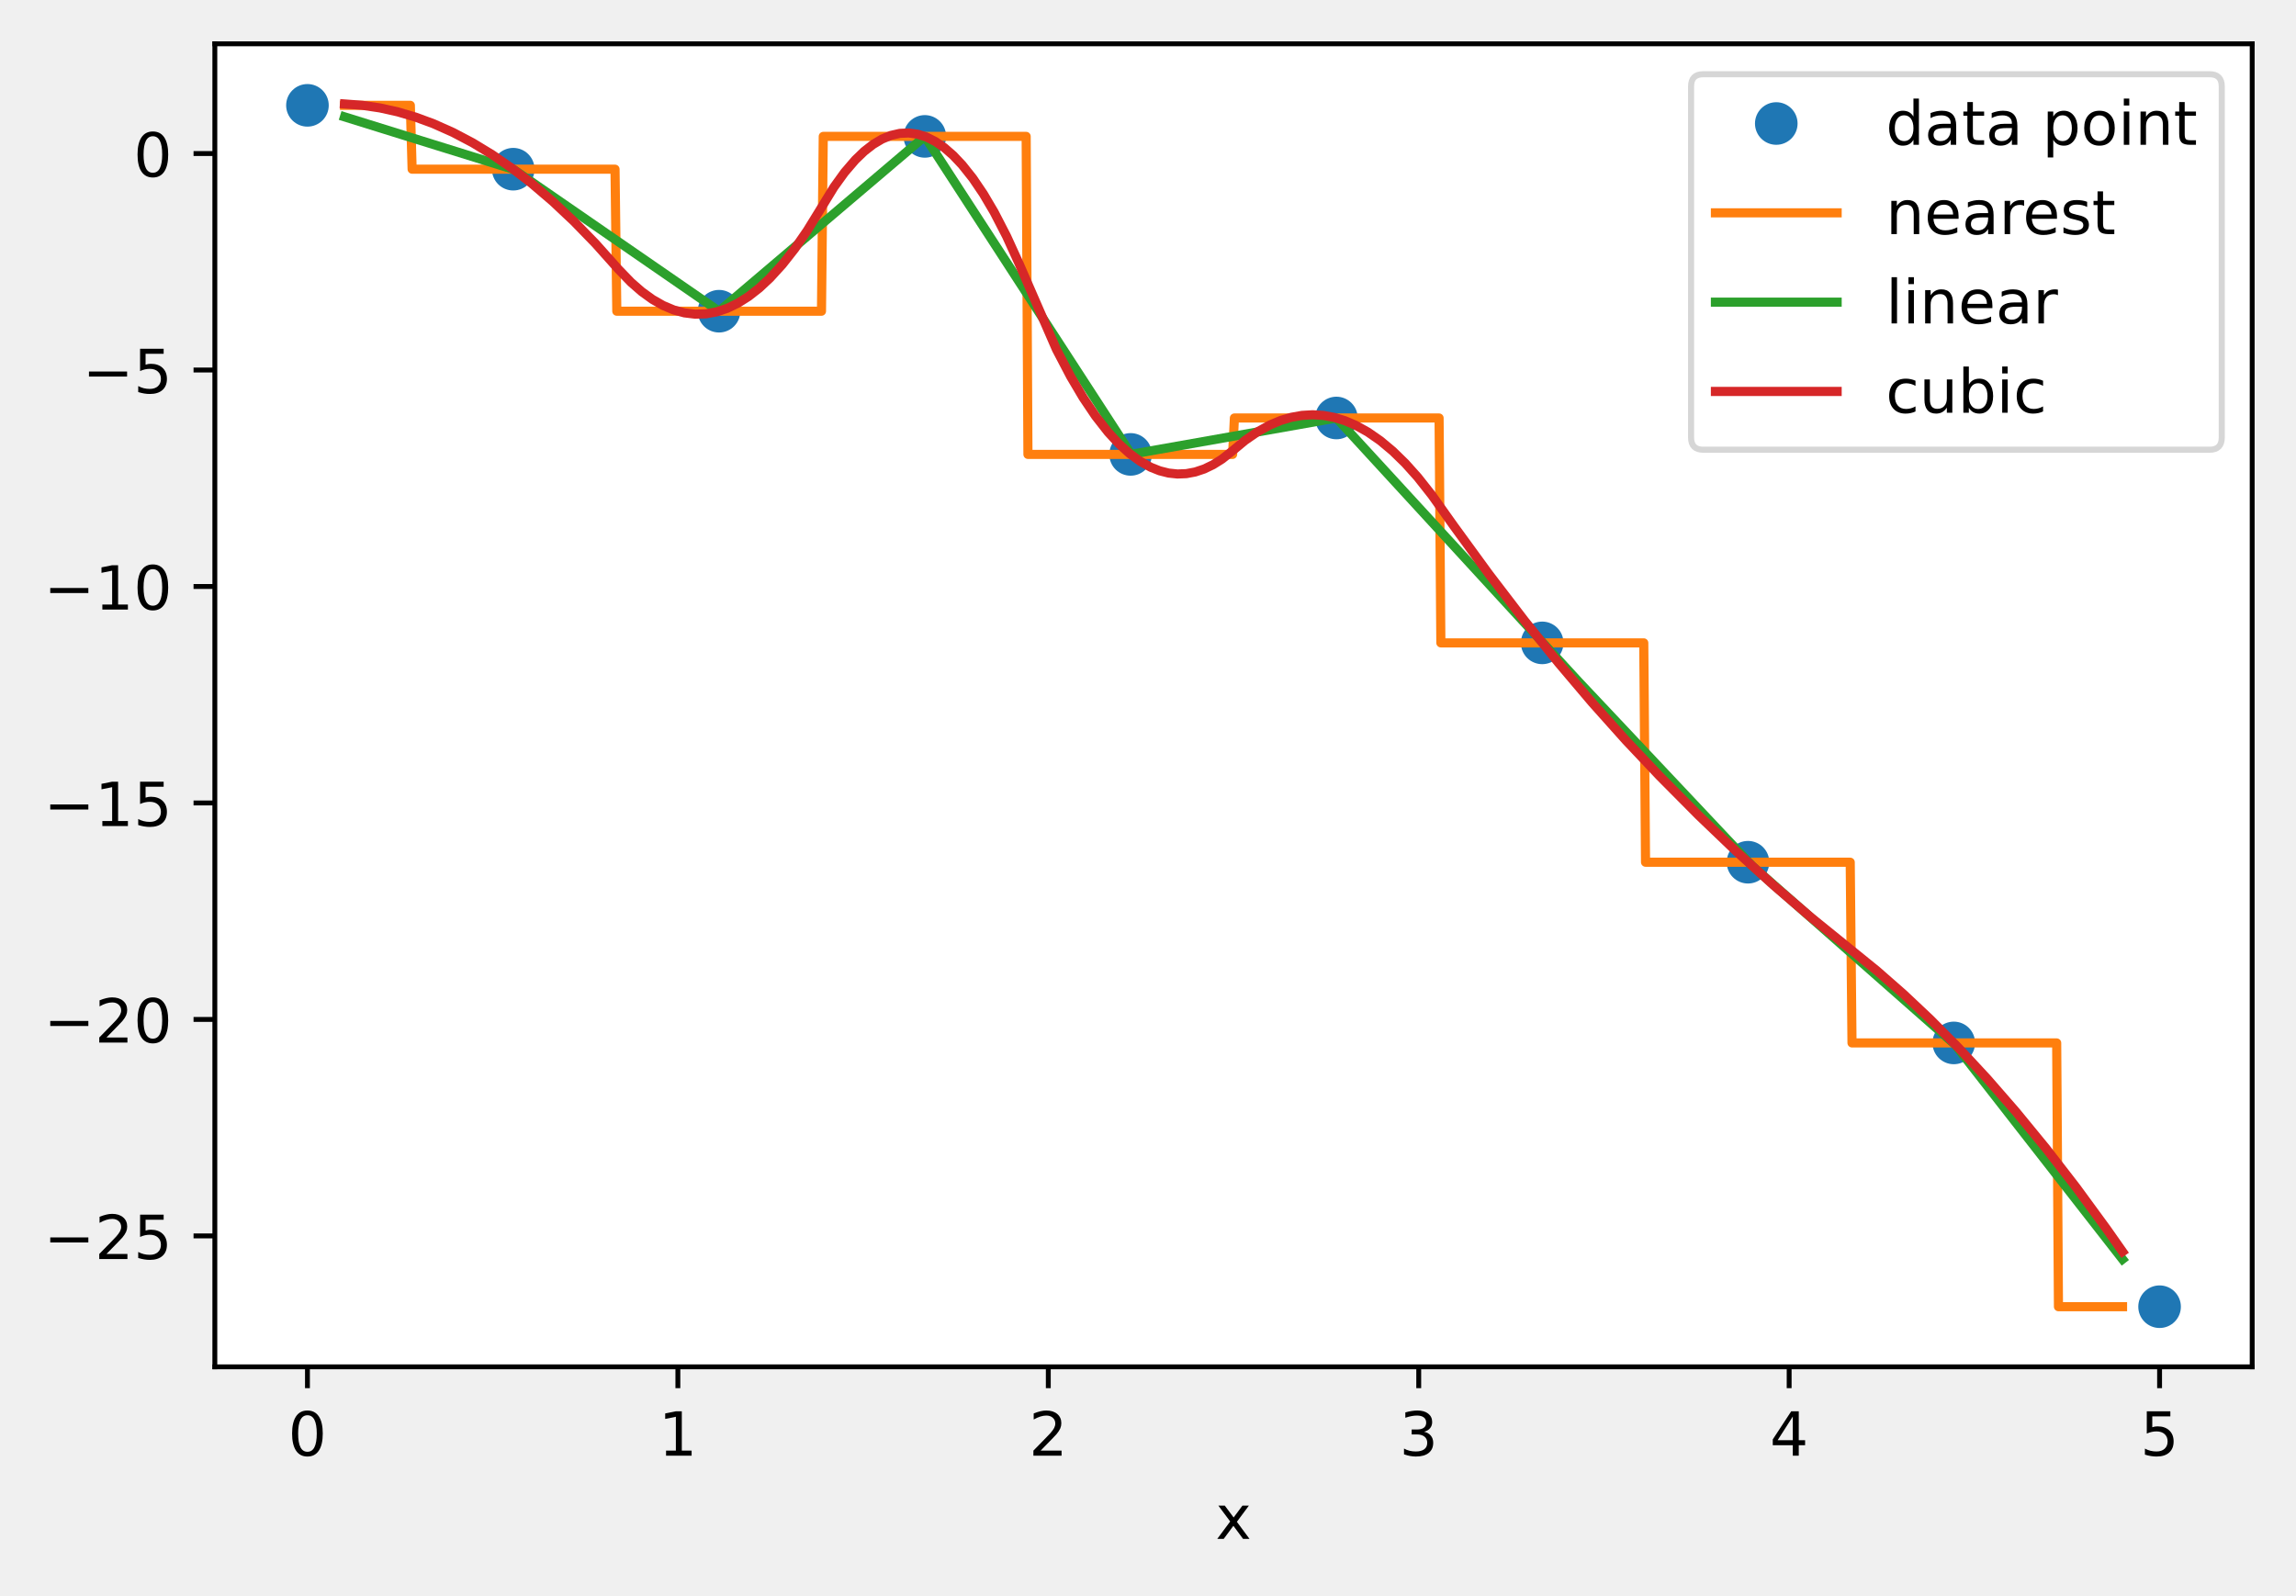
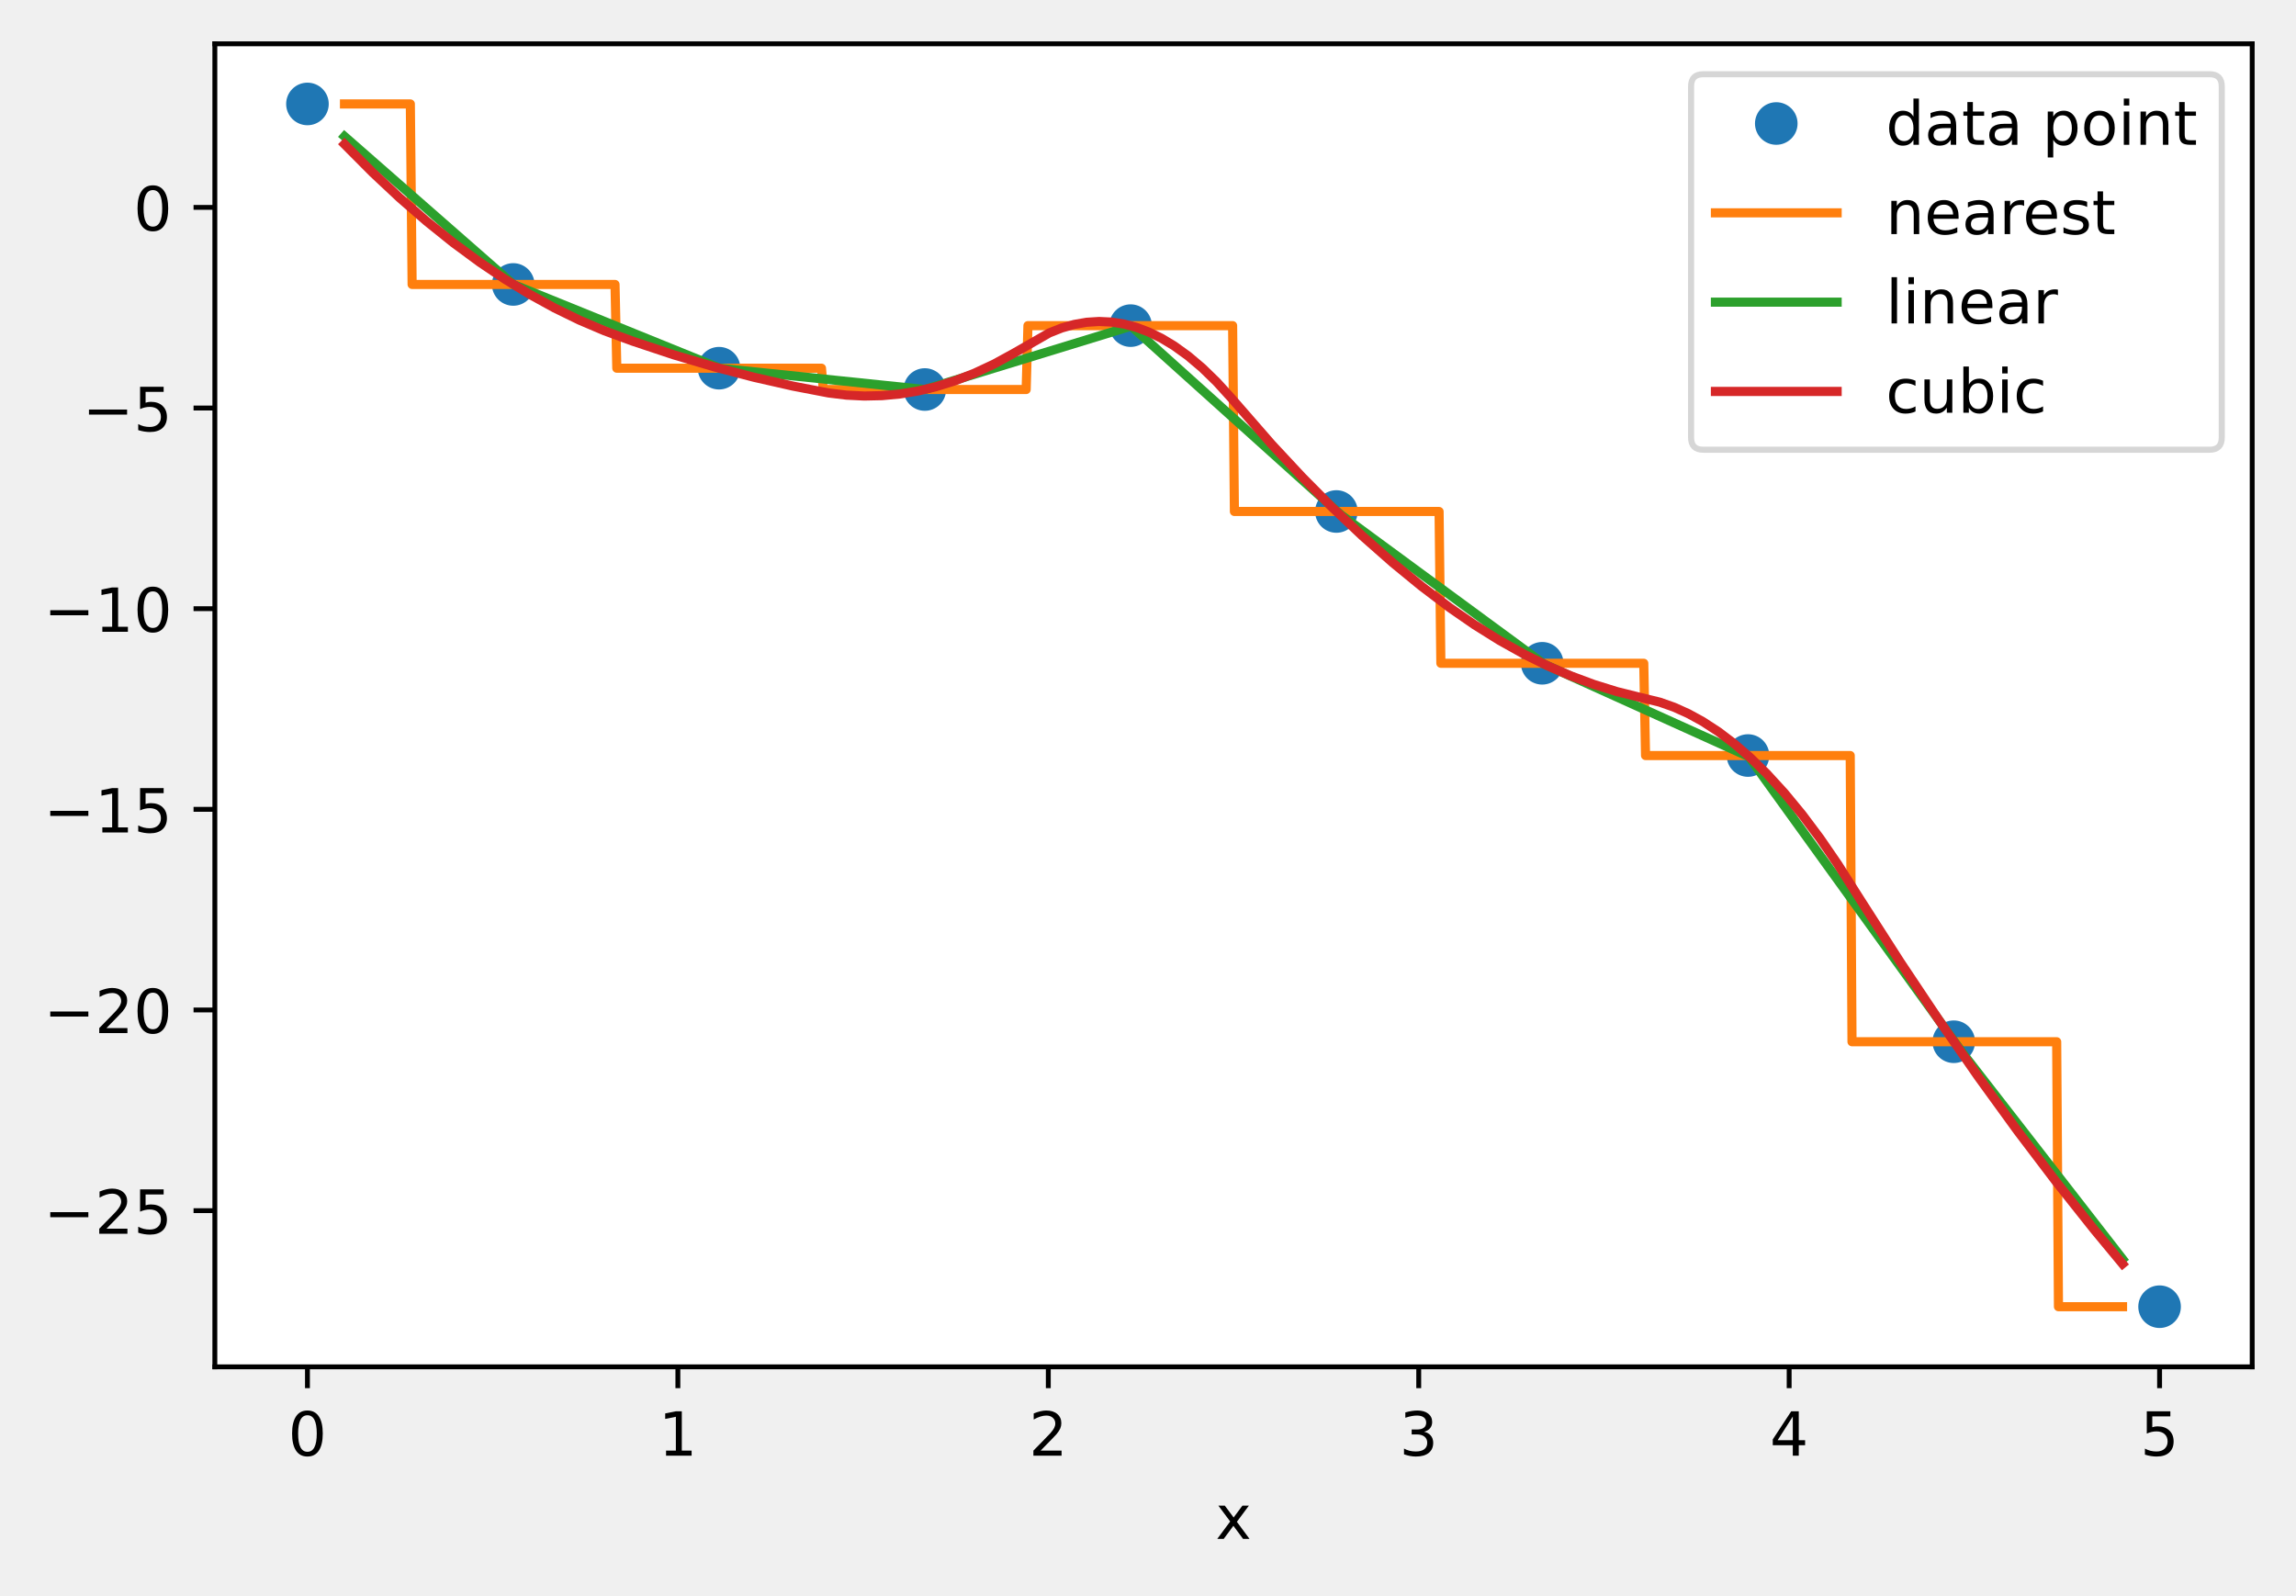
<svg xmlns="http://www.w3.org/2000/svg" xmlns:xlink="http://www.w3.org/1999/xlink" width="377.305pt" height="262.196pt" viewBox="0 0 377.305 262.196" version="1.1">
  <defs>
    <style type="text/css">*{stroke-linejoin: round; stroke-linecap: butt}</style>
  </defs>
  <g id="figure_1">
    <g id="patch_1">
      <path d="M 0 262.196  L 377.305 262.196  L 377.305 0  L 0 0  L 0 262.196  z " style="fill: none" />
    </g>
    <g id="axes_1">
      <g id="patch_2">
        <path d="M 35.305 224.64  L 370.105 224.64  L 370.105 7.2  L 35.305 7.2  z " style="fill: #ffffff" />
      </g>
      <g id="matplotlib.axis_1">
        <g id="xtick_1">
          <g id="line2d_1">
            <defs>
-               <path id="mf377fb7296" d="M 0 0  L 0 3.5  " style="stroke: #000000; stroke-width: 0.8" />
-             </defs>
-             <g>
-               <use xlink:href="#mf377fb7296" x="50.523" y="224.64" style="stroke: #000000; stroke-width: 0.8" />
+               <path id="mb91e539a2c" d="M 0 0  L 0 3.5  " style="stroke: #000000; stroke-width: 0.8" />
+             </defs>
+             <g>
+               <use xlink:href="#mb91e539a2c" x="50.523" y="224.64" style="stroke: #000000; stroke-width: 0.8" />
            </g>
          </g>
          <g id="text_1">
            <g transform="translate(47.34162 239.2384)scale(0.1 -0.1)">
              <defs>
                <path id="DejaVuSans-30" d="M 2034 4250  Q 1547 4250 1301 3770  Q 1056 3291 1056 2328  Q 1056 1369 1301 889  Q 1547 409 2034 409  Q 2525 409 2770 889  Q 3016 1369 3016 2328  Q 3016 3291 2770 3770  Q 2525 4250 2034 4250  z M 2034 4750  Q 2819 4750 3233 4129  Q 3647 3509 3647 2328  Q 3647 1150 3233 529  Q 2819 -91 2034 -91  Q 1250 -91 836 529  Q 422 1150 422 2328  Q 422 3509 836 4129  Q 1250 4750 2034 4750  z " transform="scale(0.015625)" />
              </defs>
              <use xlink:href="#DejaVuSans-30" />
            </g>
          </g>
        </g>
        <g id="xtick_2">
          <g id="line2d_2">
            <g>
-               <use xlink:href="#mf377fb7296" x="111.396" y="224.64" style="stroke: #000000; stroke-width: 0.8" />
+               <use xlink:href="#mb91e539a2c" x="111.396" y="224.64" style="stroke: #000000; stroke-width: 0.8" />
            </g>
          </g>
          <g id="text_2">
            <g transform="translate(108.2143 239.2384)scale(0.1 -0.1)">
              <defs>
                <path id="DejaVuSans-31" d="M 794 531  L 1825 531  L 1825 4091  L 703 3866  L 703 4441  L 1819 4666  L 2450 4666  L 2450 531  L 3481 531  L 3481 0  L 794 0  L 794 531  z " transform="scale(0.015625)" />
              </defs>
              <use xlink:href="#DejaVuSans-31" />
            </g>
          </g>
        </g>
        <g id="xtick_3">
          <g id="line2d_3">
            <g>
-               <use xlink:href="#mf377fb7296" x="172.268" y="224.64" style="stroke: #000000; stroke-width: 0.8" />
+               <use xlink:href="#mb91e539a2c" x="172.268" y="224.64" style="stroke: #000000; stroke-width: 0.8" />
            </g>
          </g>
          <g id="text_3">
            <g transform="translate(169.0871 239.2384)scale(0.1 -0.1)">
              <defs>
                <path id="DejaVuSans-32" d="M 1228 531  L 3431 531  L 3431 0  L 469 0  L 469 531  Q 828 903 1448 1529  Q 2069 2156 2228 2338  Q 2531 2678 2651 2914  Q 2772 3150 2772 3378  Q 2772 3750 2511 3984  Q 2250 4219 1831 4219  Q 1534 4219 1204 4116  Q 875 4013 500 3803  L 500 4441  Q 881 4594 1212 4672  Q 1544 4750 1819 4750  Q 2544 4750 2975 4387  Q 3406 4025 3406 3419  Q 3406 3131 3298 2873  Q 3191 2616 2906 2266  Q 2828 2175 2409 1742  Q 1991 1309 1228 531  z " transform="scale(0.015625)" />
              </defs>
              <use xlink:href="#DejaVuSans-32" />
            </g>
          </g>
        </g>
        <g id="xtick_4">
          <g id="line2d_4">
            <g>
-               <use xlink:href="#mf377fb7296" x="233.141" y="224.64" style="stroke: #000000; stroke-width: 0.8" />
+               <use xlink:href="#mb91e539a2c" x="233.141" y="224.64" style="stroke: #000000; stroke-width: 0.8" />
            </g>
          </g>
          <g id="text_4">
            <g transform="translate(229.9598 239.2384)scale(0.1 -0.1)">
              <defs>
                <path id="DejaVuSans-33" d="M 2597 2516  Q 3050 2419 3304 2112  Q 3559 1806 3559 1356  Q 3559 666 3084 287  Q 2609 -91 1734 -91  Q 1441 -91 1130 -33  Q 819 25 488 141  L 488 750  Q 750 597 1062 519  Q 1375 441 1716 441  Q 2309 441 2620 675  Q 2931 909 2931 1356  Q 2931 1769 2642 2001  Q 2353 2234 1838 2234  L 1294 2234  L 1294 2753  L 1863 2753  Q 2328 2753 2575 2939  Q 2822 3125 2822 3475  Q 2822 3834 2567 4026  Q 2313 4219 1838 4219  Q 1578 4219 1281 4162  Q 984 4106 628 3988  L 628 4550  Q 988 4650 1302 4700  Q 1616 4750 1894 4750  Q 2613 4750 3031 4423  Q 3450 4097 3450 3541  Q 3450 3153 3228 2886  Q 3006 2619 2597 2516  z " transform="scale(0.015625)" />
              </defs>
              <use xlink:href="#DejaVuSans-33" />
            </g>
          </g>
        </g>
        <g id="xtick_5">
          <g id="line2d_5">
            <g>
-               <use xlink:href="#mf377fb7296" x="294.014" y="224.64" style="stroke: #000000; stroke-width: 0.8" />
+               <use xlink:href="#mb91e539a2c" x="294.014" y="224.64" style="stroke: #000000; stroke-width: 0.8" />
            </g>
          </g>
          <g id="text_5">
            <g transform="translate(290.8325 239.2384)scale(0.1 -0.1)">
              <defs>
                <path id="DejaVuSans-34" d="M 2419 4116  L 825 1625  L 2419 1625  L 2419 4116  z M 2253 4666  L 3047 4666  L 3047 1625  L 3713 1625  L 3713 1100  L 3047 1100  L 3047 0  L 2419 0  L 2419 1100  L 313 1100  L 313 1709  L 2253 4666  z " transform="scale(0.015625)" />
              </defs>
              <use xlink:href="#DejaVuSans-34" />
            </g>
          </g>
        </g>
        <g id="xtick_6">
          <g id="line2d_6">
            <g>
-               <use xlink:href="#mf377fb7296" x="354.887" y="224.64" style="stroke: #000000; stroke-width: 0.8" />
+               <use xlink:href="#mb91e539a2c" x="354.887" y="224.64" style="stroke: #000000; stroke-width: 0.8" />
            </g>
          </g>
          <g id="text_6">
            <g transform="translate(351.7053 239.2384)scale(0.1 -0.1)">
              <defs>
                <path id="DejaVuSans-35" d="M 691 4666  L 3169 4666  L 3169 4134  L 1269 4134  L 1269 2991  Q 1406 3038 1543 3061  Q 1681 3084 1819 3084  Q 2600 3084 3056 2656  Q 3513 2228 3513 1497  Q 3513 744 3044 326  Q 2575 -91 1722 -91  Q 1428 -91 1123 -41  Q 819 9 494 109  L 494 744  Q 775 591 1075 516  Q 1375 441 1709 441  Q 2250 441 2565 725  Q 2881 1009 2881 1497  Q 2881 1984 2565 2268  Q 2250 2553 1709 2553  Q 1456 2553 1204 2497  Q 953 2441 691 2322  L 691 4666  z " transform="scale(0.015625)" />
              </defs>
              <use xlink:href="#DejaVuSans-35" />
            </g>
          </g>
        </g>
        <g id="text_7">
          <g transform="translate(199.7453 252.9166)scale(0.1 -0.1)">
            <defs>
              <path id="DejaVuSans-78" d="M 3513 3500  L 2247 1797  L 3578 0  L 2900 0  L 1881 1375  L 863 0  L 184 0  L 1544 1831  L 300 3500  L 978 3500  L 1906 2253  L 2834 3500  L 3513 3500  z " transform="scale(0.015625)" />
            </defs>
            <use xlink:href="#DejaVuSans-78" />
          </g>
        </g>
      </g>
      <g id="matplotlib.axis_2">
        <g id="ytick_1">
          <g id="line2d_7">
            <defs>
-               <path id="m814054653c" d="M 0 0  L -3.5 0  " style="stroke: #000000; stroke-width: 0.8" />
-             </defs>
-             <g>
-               <use xlink:href="#m814054653c" x="35.305" y="203.12" style="stroke: #000000; stroke-width: 0.8" />
+               <path id="m51dc9103ec" d="M 0 0  L -3.5 0  " style="stroke: #000000; stroke-width: 0.8" />
+             </defs>
+             <g>
+               <use xlink:href="#m51dc9103ec" x="35.305" y="198.969" style="stroke: #000000; stroke-width: 0.8" />
            </g>
          </g>
          <g id="text_8">
-             <g transform="translate(7.2 206.9196)scale(0.1 -0.1)">
+             <g transform="translate(7.2 202.7678)scale(0.1 -0.1)">
              <defs>
                <path id="DejaVuSans-2212" d="M 678 2272  L 4684 2272  L 4684 1741  L 678 1741  L 678 2272  z " transform="scale(0.015625)" />
              </defs>
              <use xlink:href="#DejaVuSans-2212" />
              <use xlink:href="#DejaVuSans-32" x="83.789" />
              <use xlink:href="#DejaVuSans-35" x="147.412" />
            </g>
          </g>
        </g>
        <g id="ytick_2">
          <g id="line2d_8">
            <g>
-               <use xlink:href="#m814054653c" x="35.305" y="167.543" style="stroke: #000000; stroke-width: 0.8" />
+               <use xlink:href="#m51dc9103ec" x="35.305" y="165.991" style="stroke: #000000; stroke-width: 0.8" />
            </g>
          </g>
          <g id="text_9">
-             <g transform="translate(7.2 171.3419)scale(0.1 -0.1)">
+             <g transform="translate(7.2 169.7907)scale(0.1 -0.1)">
              <use xlink:href="#DejaVuSans-2212" />
              <use xlink:href="#DejaVuSans-32" x="83.789" />
              <use xlink:href="#DejaVuSans-30" x="147.412" />
            </g>
          </g>
        </g>
        <g id="ytick_3">
          <g id="line2d_9">
            <g>
-               <use xlink:href="#m814054653c" x="35.305" y="131.965" style="stroke: #000000; stroke-width: 0.8" />
+               <use xlink:href="#m51dc9103ec" x="35.305" y="133.014" style="stroke: #000000; stroke-width: 0.8" />
            </g>
          </g>
          <g id="text_10">
-             <g transform="translate(7.2 135.7642)scale(0.1 -0.1)">
+             <g transform="translate(7.2 136.8136)scale(0.1 -0.1)">
              <use xlink:href="#DejaVuSans-2212" />
              <use xlink:href="#DejaVuSans-31" x="83.789" />
              <use xlink:href="#DejaVuSans-35" x="147.412" />
            </g>
          </g>
        </g>
        <g id="ytick_4">
          <g id="line2d_10">
            <g>
-               <use xlink:href="#m814054653c" x="35.305" y="96.387" style="stroke: #000000; stroke-width: 0.8" />
+               <use xlink:href="#m51dc9103ec" x="35.305" y="100.037" style="stroke: #000000; stroke-width: 0.8" />
            </g>
          </g>
          <g id="text_11">
-             <g transform="translate(7.2 100.1866)scale(0.1 -0.1)">
+             <g transform="translate(7.2 103.8365)scale(0.1 -0.1)">
              <use xlink:href="#DejaVuSans-2212" />
              <use xlink:href="#DejaVuSans-31" x="83.789" />
              <use xlink:href="#DejaVuSans-30" x="147.412" />
            </g>
          </g>
        </g>
        <g id="ytick_5">
          <g id="line2d_11">
            <g>
-               <use xlink:href="#m814054653c" x="35.305" y="60.81" style="stroke: #000000; stroke-width: 0.8" />
+               <use xlink:href="#m51dc9103ec" x="35.305" y="67.06" style="stroke: #000000; stroke-width: 0.8" />
            </g>
          </g>
          <g id="text_12">
-             <g transform="translate(13.5625 64.60892)scale(0.1 -0.1)">
+             <g transform="translate(13.5625 70.85936)scale(0.1 -0.1)">
              <use xlink:href="#DejaVuSans-2212" />
              <use xlink:href="#DejaVuSans-35" x="83.789" />
            </g>
          </g>
        </g>
        <g id="ytick_6">
          <g id="line2d_12">
            <g>
-               <use xlink:href="#m814054653c" x="35.305" y="25.232" style="stroke: #000000; stroke-width: 0.8" />
+               <use xlink:href="#m51dc9103ec" x="35.305" y="34.083" style="stroke: #000000; stroke-width: 0.8" />
            </g>
          </g>
          <g id="text_13">
-             <g transform="translate(21.94219 29.03126)scale(0.1 -0.1)">
+             <g transform="translate(21.94219 37.88226)scale(0.1 -0.1)">
              <use xlink:href="#DejaVuSans-30" />
            </g>
          </g>
        </g>
      </g>
      <g id="line2d_13">
        <defs>
-           <path id="mae1ce0153c" d="M 0 3  C 0.796 3 1.559 2.684 2.121 2.121  C 2.684 1.559 3 0.796 3 0  C 3 -0.796 2.684 -1.559 2.121 -2.121  C 1.559 -2.684 0.796 -3 0 -3  C -0.796 -3 -1.559 -2.684 -2.121 -2.121  C -2.684 -1.559 -3 -0.796 -3 0  C -3 0.796 -2.684 1.559 -2.121 2.121  C -1.559 2.684 -0.796 3 0 3  z " style="stroke: #1f77b4" />
+           <path id="m200bb6f2a5" d="M 0 3  C 0.796 3 1.559 2.684 2.121 2.121  C 2.684 1.559 3 0.796 3 0  C 3 -0.796 2.684 -1.559 2.121 -2.121  C 1.559 -2.684 0.796 -3 0 -3  C -0.796 -3 -1.559 -2.684 -2.121 -2.121  C -2.684 -1.559 -3 -0.796 -3 0  C -3 0.796 -2.684 1.559 -2.121 2.121  C -1.559 2.684 -0.796 3 0 3  z " style="stroke: #1f77b4" />
        </defs>
-         <g clip-path="url(#pc7889730ae)">
-           <use xlink:href="#mae1ce0153c" x="50.523" y="17.312" style="fill: #1f77b4; stroke: #1f77b4" />
-           <use xlink:href="#mae1ce0153c" x="84.341" y="27.807" style="fill: #1f77b4; stroke: #1f77b4" />
-           <use xlink:href="#mae1ce0153c" x="118.159" y="51.146" style="fill: #1f77b4; stroke: #1f77b4" />
-           <use xlink:href="#mae1ce0153c" x="151.977" y="22.416" style="fill: #1f77b4; stroke: #1f77b4" />
-           <use xlink:href="#mae1ce0153c" x="185.796" y="74.68" style="fill: #1f77b4; stroke: #1f77b4" />
-           <use xlink:href="#mae1ce0153c" x="219.614" y="68.697" style="fill: #1f77b4; stroke: #1f77b4" />
-           <use xlink:href="#mae1ce0153c" x="253.432" y="105.657" style="fill: #1f77b4; stroke: #1f77b4" />
-           <use xlink:href="#mae1ce0153c" x="287.25" y="141.706" style="fill: #1f77b4; stroke: #1f77b4" />
-           <use xlink:href="#mae1ce0153c" x="321.068" y="171.405" style="fill: #1f77b4; stroke: #1f77b4" />
-           <use xlink:href="#mae1ce0153c" x="354.887" y="214.756" style="fill: #1f77b4; stroke: #1f77b4" />
+         <g clip-path="url(#pf3fc7a0da9)">
+           <use xlink:href="#m200bb6f2a5" x="50.523" y="17.084" style="fill: #1f77b4; stroke: #1f77b4" />
+           <use xlink:href="#m200bb6f2a5" x="84.341" y="46.749" style="fill: #1f77b4; stroke: #1f77b4" />
+           <use xlink:href="#m200bb6f2a5" x="118.159" y="60.513" style="fill: #1f77b4; stroke: #1f77b4" />
+           <use xlink:href="#m200bb6f2a5" x="151.977" y="64.017" style="fill: #1f77b4; stroke: #1f77b4" />
+           <use xlink:href="#m200bb6f2a5" x="185.796" y="53.518" style="fill: #1f77b4; stroke: #1f77b4" />
+           <use xlink:href="#m200bb6f2a5" x="219.614" y="84.063" style="fill: #1f77b4; stroke: #1f77b4" />
+           <use xlink:href="#m200bb6f2a5" x="253.432" y="109.01" style="fill: #1f77b4; stroke: #1f77b4" />
+           <use xlink:href="#m200bb6f2a5" x="287.25" y="124.171" style="fill: #1f77b4; stroke: #1f77b4" />
+           <use xlink:href="#m200bb6f2a5" x="321.068" y="171.211" style="fill: #1f77b4; stroke: #1f77b4" />
+           <use xlink:href="#m200bb6f2a5" x="354.887" y="214.756" style="fill: #1f77b4; stroke: #1f77b4" />
        </g>
      </g>
      <g id="line2d_14">
-         <path d="M 56.61 17.312  L 67.432 17.312  L 67.724 27.807  L 101.067 27.807  L 101.36 51.146  L 134.995 51.146  L 135.288 22.416  L 168.631 22.416  L 168.923 74.68  L 202.558 74.68  L 202.851 68.697  L 236.486 68.697  L 236.779 105.657  L 270.122 105.657  L 270.414 141.706  L 304.05 141.706  L 304.342 171.405  L 337.977 171.405  L 338.27 214.756  L 348.799 214.756  L 348.799 214.756  " clip-path="url(#pc7889730ae)" style="fill: none; stroke: #ff7f0e; stroke-width: 1.5; stroke-linecap: square" />
+         <path d="M 56.61 17.084  L 67.432 17.084  L 67.724 46.749  L 101.067 46.749  L 101.36 60.513  L 134.995 60.513  L 135.288 64.017  L 168.631 64.017  L 168.923 53.518  L 202.558 53.518  L 202.851 84.063  L 236.486 84.063  L 236.779 109.01  L 270.122 109.01  L 270.414 124.171  L 304.05 124.171  L 304.342 171.211  L 337.977 171.211  L 338.27 214.756  L 348.799 214.756  L 348.799 214.756  " clip-path="url(#pf3fc7a0da9)" style="fill: none; stroke: #ff7f0e; stroke-width: 1.5; stroke-linecap: square" />
      </g>
      <g id="line2d_15">
-         <path d="M 56.61 19.201  L 84.396 27.845  L 118.031 51.058  L 118.324 51.006  L 151.959 22.432  L 153.422 24.648  L 185.887 74.664  L 219.522 68.713  L 220.107 69.237  L 259.3 111.912  L 287.963 142.332  L 321.306 171.71  L 348.799 206.953  L 348.799 206.953  " clip-path="url(#pc7889730ae)" style="fill: none; stroke: #2ca02c; stroke-width: 1.5; stroke-linecap: square" />
+         <path d="M 56.61 22.423  L 84.396 46.771  L 118.324 60.53  L 151.959 64.015  L 156.639 62.57  L 185.887 53.601  L 220.4 84.643  L 253.743 109.149  L 287.378 124.349  L 322.768 173.4  L 348.799 206.918  L 348.799 206.918  " clip-path="url(#pf3fc7a0da9)" style="fill: none; stroke: #2ca02c; stroke-width: 1.5; stroke-linecap: square" />
      </g>
      <g id="line2d_16">
-         <path d="M 56.61 17.084  L 59.535 17.305  L 62.46 17.74  L 65.385 18.39  L 68.309 19.255  L 71.234 20.334  L 74.452 21.77  L 77.669 23.465  L 80.886 25.419  L 84.103 27.634  L 87.321 30.108  L 90.83 33.103  L 94.34 36.407  L 97.85 40.02  L 101.652 44.275  L 103.7 46.397  L 105.455 47.929  L 107.209 49.198  L 108.964 50.202  L 110.719 50.942  L 112.474 51.418  L 114.229 51.63  L 115.984 51.578  L 117.739 51.261  L 119.494 50.68  L 121.249 49.835  L 123.003 48.726  L 124.758 47.352  L 126.513 45.715  L 128.561 43.47  L 130.608 40.866  L 132.655 37.902  L 134.703 34.579  L 137.043 30.752  L 138.797 28.322  L 140.552 26.278  L 142.015 24.87  L 143.477 23.73  L 144.94 22.859  L 146.402 22.256  L 147.864 21.92  L 149.327 21.854  L 150.789 22.055  L 152.252 22.525  L 153.714 23.263  L 155.176 24.269  L 156.639 25.543  L 158.101 27.086  L 159.856 29.292  L 161.611 31.883  L 163.366 34.861  L 165.413 38.824  L 167.461 43.312  L 173.603 57.421  L 175.943 61.889  L 177.99 65.348  L 180.037 68.386  L 182.085 71.005  L 183.84 72.915  L 185.595 74.516  L 187.349 75.809  L 189.104 76.792  L 190.567 77.376  L 192.029 77.746  L 193.492 77.901  L 194.954 77.842  L 196.416 77.568  L 197.879 77.08  L 199.341 76.378  L 200.804 75.461  L 202.558 74.078  L 204.606 72.379  L 206.653 70.966  L 208.701 69.841  L 210.455 69.106  L 212.21 68.581  L 213.965 68.269  L 215.72 68.167  L 217.475 68.277  L 219.23 68.599  L 220.985 69.132  L 222.74 69.876  L 224.787 71.011  L 226.834 72.434  L 228.882 74.145  L 230.929 76.143  L 232.977 78.429  L 235.316 81.394  L 238.826 86.334  L 244.676 94.359  L 250.525 102.002  L 256.083 108.908  L 261.64 115.47  L 267.197 121.687  L 272.754 127.569  L 279.189 134.052  L 285.331 139.931  L 291.473 145.508  L 297.615 150.783  L 303.757 155.756  L 308.437 159.551  L 312.824 163.4  L 317.211 167.535  L 321.891 172.259  L 326.571 177.306  L 331.25 182.678  L 336.223 188.74  L 341.195 195.168  L 346.167 201.961  L 348.799 205.705  L 348.799 205.705  " clip-path="url(#pc7889730ae)" style="fill: none; stroke: #d62728; stroke-width: 1.5; stroke-linecap: square" />
+         <path d="M 56.61 23.7  L 61.29 28.405  L 65.677 32.515  L 70.064 36.335  L 74.452 39.863  L 78.839 43.1  L 82.933 45.859  L 87.028 48.364  L 91.123 50.616  L 95.218 52.614  L 99.312 54.358  L 103.992 56.078  L 110.719 58.318  L 117.446 60.315  L 123.881 61.999  L 130.315 63.459  L 136.165 64.583  L 139.09 64.939  L 142.015 65.086  L 144.94 65.024  L 147.864 64.753  L 150.789 64.272  L 153.714 63.583  L 156.931 62.583  L 160.149 61.33  L 163.366 59.824  L 166.583 58.065  L 172.433 54.713  L 174.48 53.903  L 176.528 53.321  L 178.575 52.965  L 180.622 52.835  L 182.67 52.933  L 184.717 53.257  L 186.764 53.807  L 188.812 54.584  L 190.859 55.588  L 192.907 56.818  L 195.246 58.502  L 197.586 60.482  L 199.926 62.757  L 202.266 65.329  L 208.993 73.048  L 213.965 78.385  L 218.937 83.405  L 223.91 88.107  L 228.882 92.491  L 233.561 96.328  L 238.241 99.879  L 242.336 102.707  L 246.431 105.265  L 250.525 107.552  L 254.328 109.432  L 258.13 111.079  L 261.932 112.491  L 265.734 113.67  L 269.537 114.615  L 272.754 115.4  L 275.094 116.226  L 277.434 117.28  L 279.774 118.56  L 282.406 120.271  L 285.038 122.27  L 287.671 124.555  L 290.303 127.128  L 293.228 130.323  L 296.153 133.872  L 299.077 137.776  L 302.002 142.034  L 305.512 147.566  L 312.239 158.07  L 318.674 167.719  L 325.108 176.979  L 331.543 185.849  L 337.977 194.329  L 344.12 202.06  L 348.799 207.712  L 348.799 207.712  " clip-path="url(#pf3fc7a0da9)" style="fill: none; stroke: #d62728; stroke-width: 1.5; stroke-linecap: square" />
      </g>
      <g id="patch_3">
        <path d="M 35.305 224.64  L 35.305 7.2  " style="fill: none; stroke: #000000; stroke-width: 0.8; stroke-linejoin: miter; stroke-linecap: square" />
      </g>
      <g id="patch_4">
        <path d="M 370.105 224.64  L 370.105 7.2  " style="fill: none; stroke: #000000; stroke-width: 0.8; stroke-linejoin: miter; stroke-linecap: square" />
      </g>
      <g id="patch_5">
        <path d="M 35.305 224.64  L 370.105 224.64  " style="fill: none; stroke: #000000; stroke-width: 0.8; stroke-linejoin: miter; stroke-linecap: square" />
      </g>
      <g id="patch_6">
        <path d="M 35.305 7.2  L 370.105 7.2  " style="fill: none; stroke: #000000; stroke-width: 0.8; stroke-linejoin: miter; stroke-linecap: square" />
      </g>
      <g id="legend_1">
        <g id="patch_7">
          <path d="M 279.898 73.912  L 363.105 73.912  Q 365.105 73.912 365.105 71.912  L 365.105 14.2  Q 365.105 12.2 363.105 12.2  L 279.898 12.2  Q 277.898 12.2 277.898 14.2  L 277.898 71.912  Q 277.898 73.912 279.898 73.912  z " style="fill: #ffffff; opacity: 0.8; stroke: #cccccc; stroke-linejoin: miter" />
        </g>
        <g id="line2d_17">
          <g>
-             <use xlink:href="#mae1ce0153c" x="291.898" y="20.298" style="fill: #1f77b4; stroke: #1f77b4" />
+             <use xlink:href="#m200bb6f2a5" x="291.898" y="20.298" style="fill: #1f77b4; stroke: #1f77b4" />
          </g>
        </g>
        <g id="text_14">
          <g transform="translate(309.8984 23.79844)scale(0.1 -0.1)">
            <defs>
              <path id="DejaVuSans-64" d="M 2906 2969  L 2906 4863  L 3481 4863  L 3481 0  L 2906 0  L 2906 525  Q 2725 213 2448 61  Q 2172 -91 1784 -91  Q 1150 -91 751 415  Q 353 922 353 1747  Q 353 2572 751 3078  Q 1150 3584 1784 3584  Q 2172 3584 2448 3432  Q 2725 3281 2906 2969  z M 947 1747  Q 947 1113 1208 752  Q 1469 391 1925 391  Q 2381 391 2643 752  Q 2906 1113 2906 1747  Q 2906 2381 2643 2742  Q 2381 3103 1925 3103  Q 1469 3103 1208 2742  Q 947 2381 947 1747  z " transform="scale(0.015625)" />
              <path id="DejaVuSans-61" d="M 2194 1759  Q 1497 1759 1228 1600  Q 959 1441 959 1056  Q 959 750 1161 570  Q 1363 391 1709 391  Q 2188 391 2477 730  Q 2766 1069 2766 1631  L 2766 1759  L 2194 1759  z M 3341 1997  L 3341 0  L 2766 0  L 2766 531  Q 2569 213 2275 61  Q 1981 -91 1556 -91  Q 1019 -91 701 211  Q 384 513 384 1019  Q 384 1609 779 1909  Q 1175 2209 1959 2209  L 2766 2209  L 2766 2266  Q 2766 2663 2505 2880  Q 2244 3097 1772 3097  Q 1472 3097 1187 3025  Q 903 2953 641 2809  L 641 3341  Q 956 3463 1253 3523  Q 1550 3584 1831 3584  Q 2591 3584 2966 3190  Q 3341 2797 3341 1997  z " transform="scale(0.015625)" />
              <path id="DejaVuSans-74" d="M 1172 4494  L 1172 3500  L 2356 3500  L 2356 3053  L 1172 3053  L 1172 1153  Q 1172 725 1289 603  Q 1406 481 1766 481  L 2356 481  L 2356 0  L 1766 0  Q 1100 0 847 248  Q 594 497 594 1153  L 594 3053  L 172 3053  L 172 3500  L 594 3500  L 594 4494  L 1172 4494  z " transform="scale(0.015625)" />
              <path id="DejaVuSans-20" transform="scale(0.015625)" />
              <path id="DejaVuSans-70" d="M 1159 525  L 1159 -1331  L 581 -1331  L 581 3500  L 1159 3500  L 1159 2969  Q 1341 3281 1617 3432  Q 1894 3584 2278 3584  Q 2916 3584 3314 3078  Q 3713 2572 3713 1747  Q 3713 922 3314 415  Q 2916 -91 2278 -91  Q 1894 -91 1617 61  Q 1341 213 1159 525  z M 3116 1747  Q 3116 2381 2855 2742  Q 2594 3103 2138 3103  Q 1681 3103 1420 2742  Q 1159 2381 1159 1747  Q 1159 1113 1420 752  Q 1681 391 2138 391  Q 2594 391 2855 752  Q 3116 1113 3116 1747  z " transform="scale(0.015625)" />
              <path id="DejaVuSans-6f" d="M 1959 3097  Q 1497 3097 1228 2736  Q 959 2375 959 1747  Q 959 1119 1226 758  Q 1494 397 1959 397  Q 2419 397 2687 759  Q 2956 1122 2956 1747  Q 2956 2369 2687 2733  Q 2419 3097 1959 3097  z M 1959 3584  Q 2709 3584 3137 3096  Q 3566 2609 3566 1747  Q 3566 888 3137 398  Q 2709 -91 1959 -91  Q 1206 -91 779 398  Q 353 888 353 1747  Q 353 2609 779 3096  Q 1206 3584 1959 3584  z " transform="scale(0.015625)" />
              <path id="DejaVuSans-69" d="M 603 3500  L 1178 3500  L 1178 0  L 603 0  L 603 3500  z M 603 4863  L 1178 4863  L 1178 4134  L 603 4134  L 603 4863  z " transform="scale(0.015625)" />
              <path id="DejaVuSans-6e" d="M 3513 2113  L 3513 0  L 2938 0  L 2938 2094  Q 2938 2591 2744 2837  Q 2550 3084 2163 3084  Q 1697 3084 1428 2787  Q 1159 2491 1159 1978  L 1159 0  L 581 0  L 581 3500  L 1159 3500  L 1159 2956  Q 1366 3272 1645 3428  Q 1925 3584 2291 3584  Q 2894 3584 3203 3211  Q 3513 2838 3513 2113  z " transform="scale(0.015625)" />
            </defs>
            <use xlink:href="#DejaVuSans-64" />
            <use xlink:href="#DejaVuSans-61" x="63.477" />
            <use xlink:href="#DejaVuSans-74" x="124.756" />
            <use xlink:href="#DejaVuSans-61" x="163.965" />
            <use xlink:href="#DejaVuSans-20" x="225.244" />
            <use xlink:href="#DejaVuSans-70" x="257.031" />
            <use xlink:href="#DejaVuSans-6f" x="320.508" />
            <use xlink:href="#DejaVuSans-69" x="381.689" />
            <use xlink:href="#DejaVuSans-6e" x="409.473" />
            <use xlink:href="#DejaVuSans-74" x="472.852" />
          </g>
        </g>
        <g id="line2d_18">
          <path d="M 281.898 34.977  L 291.898 34.977  L 301.898 34.977  " style="fill: none; stroke: #ff7f0e; stroke-width: 1.5; stroke-linecap: square" />
        </g>
        <g id="text_15">
          <g transform="translate(309.8984 38.47656)scale(0.1 -0.1)">
            <defs>
              <path id="DejaVuSans-65" d="M 3597 1894  L 3597 1613  L 953 1613  Q 991 1019 1311 708  Q 1631 397 2203 397  Q 2534 397 2845 478  Q 3156 559 3463 722  L 3463 178  Q 3153 47 2828 -22  Q 2503 -91 2169 -91  Q 1331 -91 842 396  Q 353 884 353 1716  Q 353 2575 817 3079  Q 1281 3584 2069 3584  Q 2775 3584 3186 3129  Q 3597 2675 3597 1894  z M 3022 2063  Q 3016 2534 2758 2815  Q 2500 3097 2075 3097  Q 1594 3097 1305 2825  Q 1016 2553 972 2059  L 3022 2063  z " transform="scale(0.015625)" />
              <path id="DejaVuSans-72" d="M 2631 2963  Q 2534 3019 2420 3045  Q 2306 3072 2169 3072  Q 1681 3072 1420 2755  Q 1159 2438 1159 1844  L 1159 0  L 581 0  L 581 3500  L 1159 3500  L 1159 2956  Q 1341 3275 1631 3429  Q 1922 3584 2338 3584  Q 2397 3584 2469 3576  Q 2541 3569 2628 3553  L 2631 2963  z " transform="scale(0.015625)" />
              <path id="DejaVuSans-73" d="M 2834 3397  L 2834 2853  Q 2591 2978 2328 3040  Q 2066 3103 1784 3103  Q 1356 3103 1142 2972  Q 928 2841 928 2578  Q 928 2378 1081 2264  Q 1234 2150 1697 2047  L 1894 2003  Q 2506 1872 2764 1633  Q 3022 1394 3022 966  Q 3022 478 2636 193  Q 2250 -91 1575 -91  Q 1294 -91 989 -36  Q 684 19 347 128  L 347 722  Q 666 556 975 473  Q 1284 391 1588 391  Q 1994 391 2212 530  Q 2431 669 2431 922  Q 2431 1156 2273 1281  Q 2116 1406 1581 1522  L 1381 1569  Q 847 1681 609 1914  Q 372 2147 372 2553  Q 372 3047 722 3315  Q 1072 3584 1716 3584  Q 2034 3584 2315 3537  Q 2597 3491 2834 3397  z " transform="scale(0.015625)" />
            </defs>
            <use xlink:href="#DejaVuSans-6e" />
            <use xlink:href="#DejaVuSans-65" x="63.379" />
            <use xlink:href="#DejaVuSans-61" x="124.902" />
            <use xlink:href="#DejaVuSans-72" x="186.182" />
            <use xlink:href="#DejaVuSans-65" x="225.045" />
            <use xlink:href="#DejaVuSans-73" x="286.568" />
            <use xlink:href="#DejaVuSans-74" x="338.668" />
          </g>
        </g>
        <g id="line2d_19">
          <path d="M 281.898 49.655  L 291.898 49.655  L 301.898 49.655  " style="fill: none; stroke: #2ca02c; stroke-width: 1.5; stroke-linecap: square" />
        </g>
        <g id="text_16">
          <g transform="translate(309.8984 53.15469)scale(0.1 -0.1)">
            <defs>
              <path id="DejaVuSans-6c" d="M 603 4863  L 1178 4863  L 1178 0  L 603 0  L 603 4863  z " transform="scale(0.015625)" />
            </defs>
            <use xlink:href="#DejaVuSans-6c" />
            <use xlink:href="#DejaVuSans-69" x="27.783" />
            <use xlink:href="#DejaVuSans-6e" x="55.566" />
            <use xlink:href="#DejaVuSans-65" x="118.945" />
            <use xlink:href="#DejaVuSans-61" x="180.469" />
            <use xlink:href="#DejaVuSans-72" x="241.748" />
          </g>
        </g>
        <g id="line2d_20">
          <path d="M 281.898 64.333  L 291.898 64.333  L 301.898 64.333  " style="fill: none; stroke: #d62728; stroke-width: 1.5; stroke-linecap: square" />
        </g>
        <g id="text_17">
          <g transform="translate(309.8984 67.83281)scale(0.1 -0.1)">
            <defs>
              <path id="DejaVuSans-63" d="M 3122 3366  L 3122 2828  Q 2878 2963 2633 3030  Q 2388 3097 2138 3097  Q 1578 3097 1268 2742  Q 959 2388 959 1747  Q 959 1106 1268 751  Q 1578 397 2138 397  Q 2388 397 2633 464  Q 2878 531 3122 666  L 3122 134  Q 2881 22 2623 -34  Q 2366 -91 2075 -91  Q 1284 -91 818 406  Q 353 903 353 1747  Q 353 2603 823 3093  Q 1294 3584 2113 3584  Q 2378 3584 2631 3529  Q 2884 3475 3122 3366  z " transform="scale(0.015625)" />
              <path id="DejaVuSans-75" d="M 544 1381  L 544 3500  L 1119 3500  L 1119 1403  Q 1119 906 1312 657  Q 1506 409 1894 409  Q 2359 409 2629 706  Q 2900 1003 2900 1516  L 2900 3500  L 3475 3500  L 3475 0  L 2900 0  L 2900 538  Q 2691 219 2414 64  Q 2138 -91 1772 -91  Q 1169 -91 856 284  Q 544 659 544 1381  z M 1991 3584  L 1991 3584  z " transform="scale(0.015625)" />
              <path id="DejaVuSans-62" d="M 3116 1747  Q 3116 2381 2855 2742  Q 2594 3103 2138 3103  Q 1681 3103 1420 2742  Q 1159 2381 1159 1747  Q 1159 1113 1420 752  Q 1681 391 2138 391  Q 2594 391 2855 752  Q 3116 1113 3116 1747  z M 1159 2969  Q 1341 3281 1617 3432  Q 1894 3584 2278 3584  Q 2916 3584 3314 3078  Q 3713 2572 3713 1747  Q 3713 922 3314 415  Q 2916 -91 2278 -91  Q 1894 -91 1617 61  Q 1341 213 1159 525  L 1159 0  L 581 0  L 581 4863  L 1159 4863  L 1159 2969  z " transform="scale(0.015625)" />
            </defs>
            <use xlink:href="#DejaVuSans-63" />
            <use xlink:href="#DejaVuSans-75" x="54.98" />
            <use xlink:href="#DejaVuSans-62" x="118.359" />
            <use xlink:href="#DejaVuSans-69" x="181.836" />
            <use xlink:href="#DejaVuSans-63" x="209.619" />
          </g>
        </g>
      </g>
    </g>
  </g>
  <defs>
-     <clipPath id="pc7889730ae">
+     <clipPath id="pf3fc7a0da9">
      <rect x="35.305" y="7.2" width="334.8" height="217.44" />
    </clipPath>
  </defs>
</svg>
